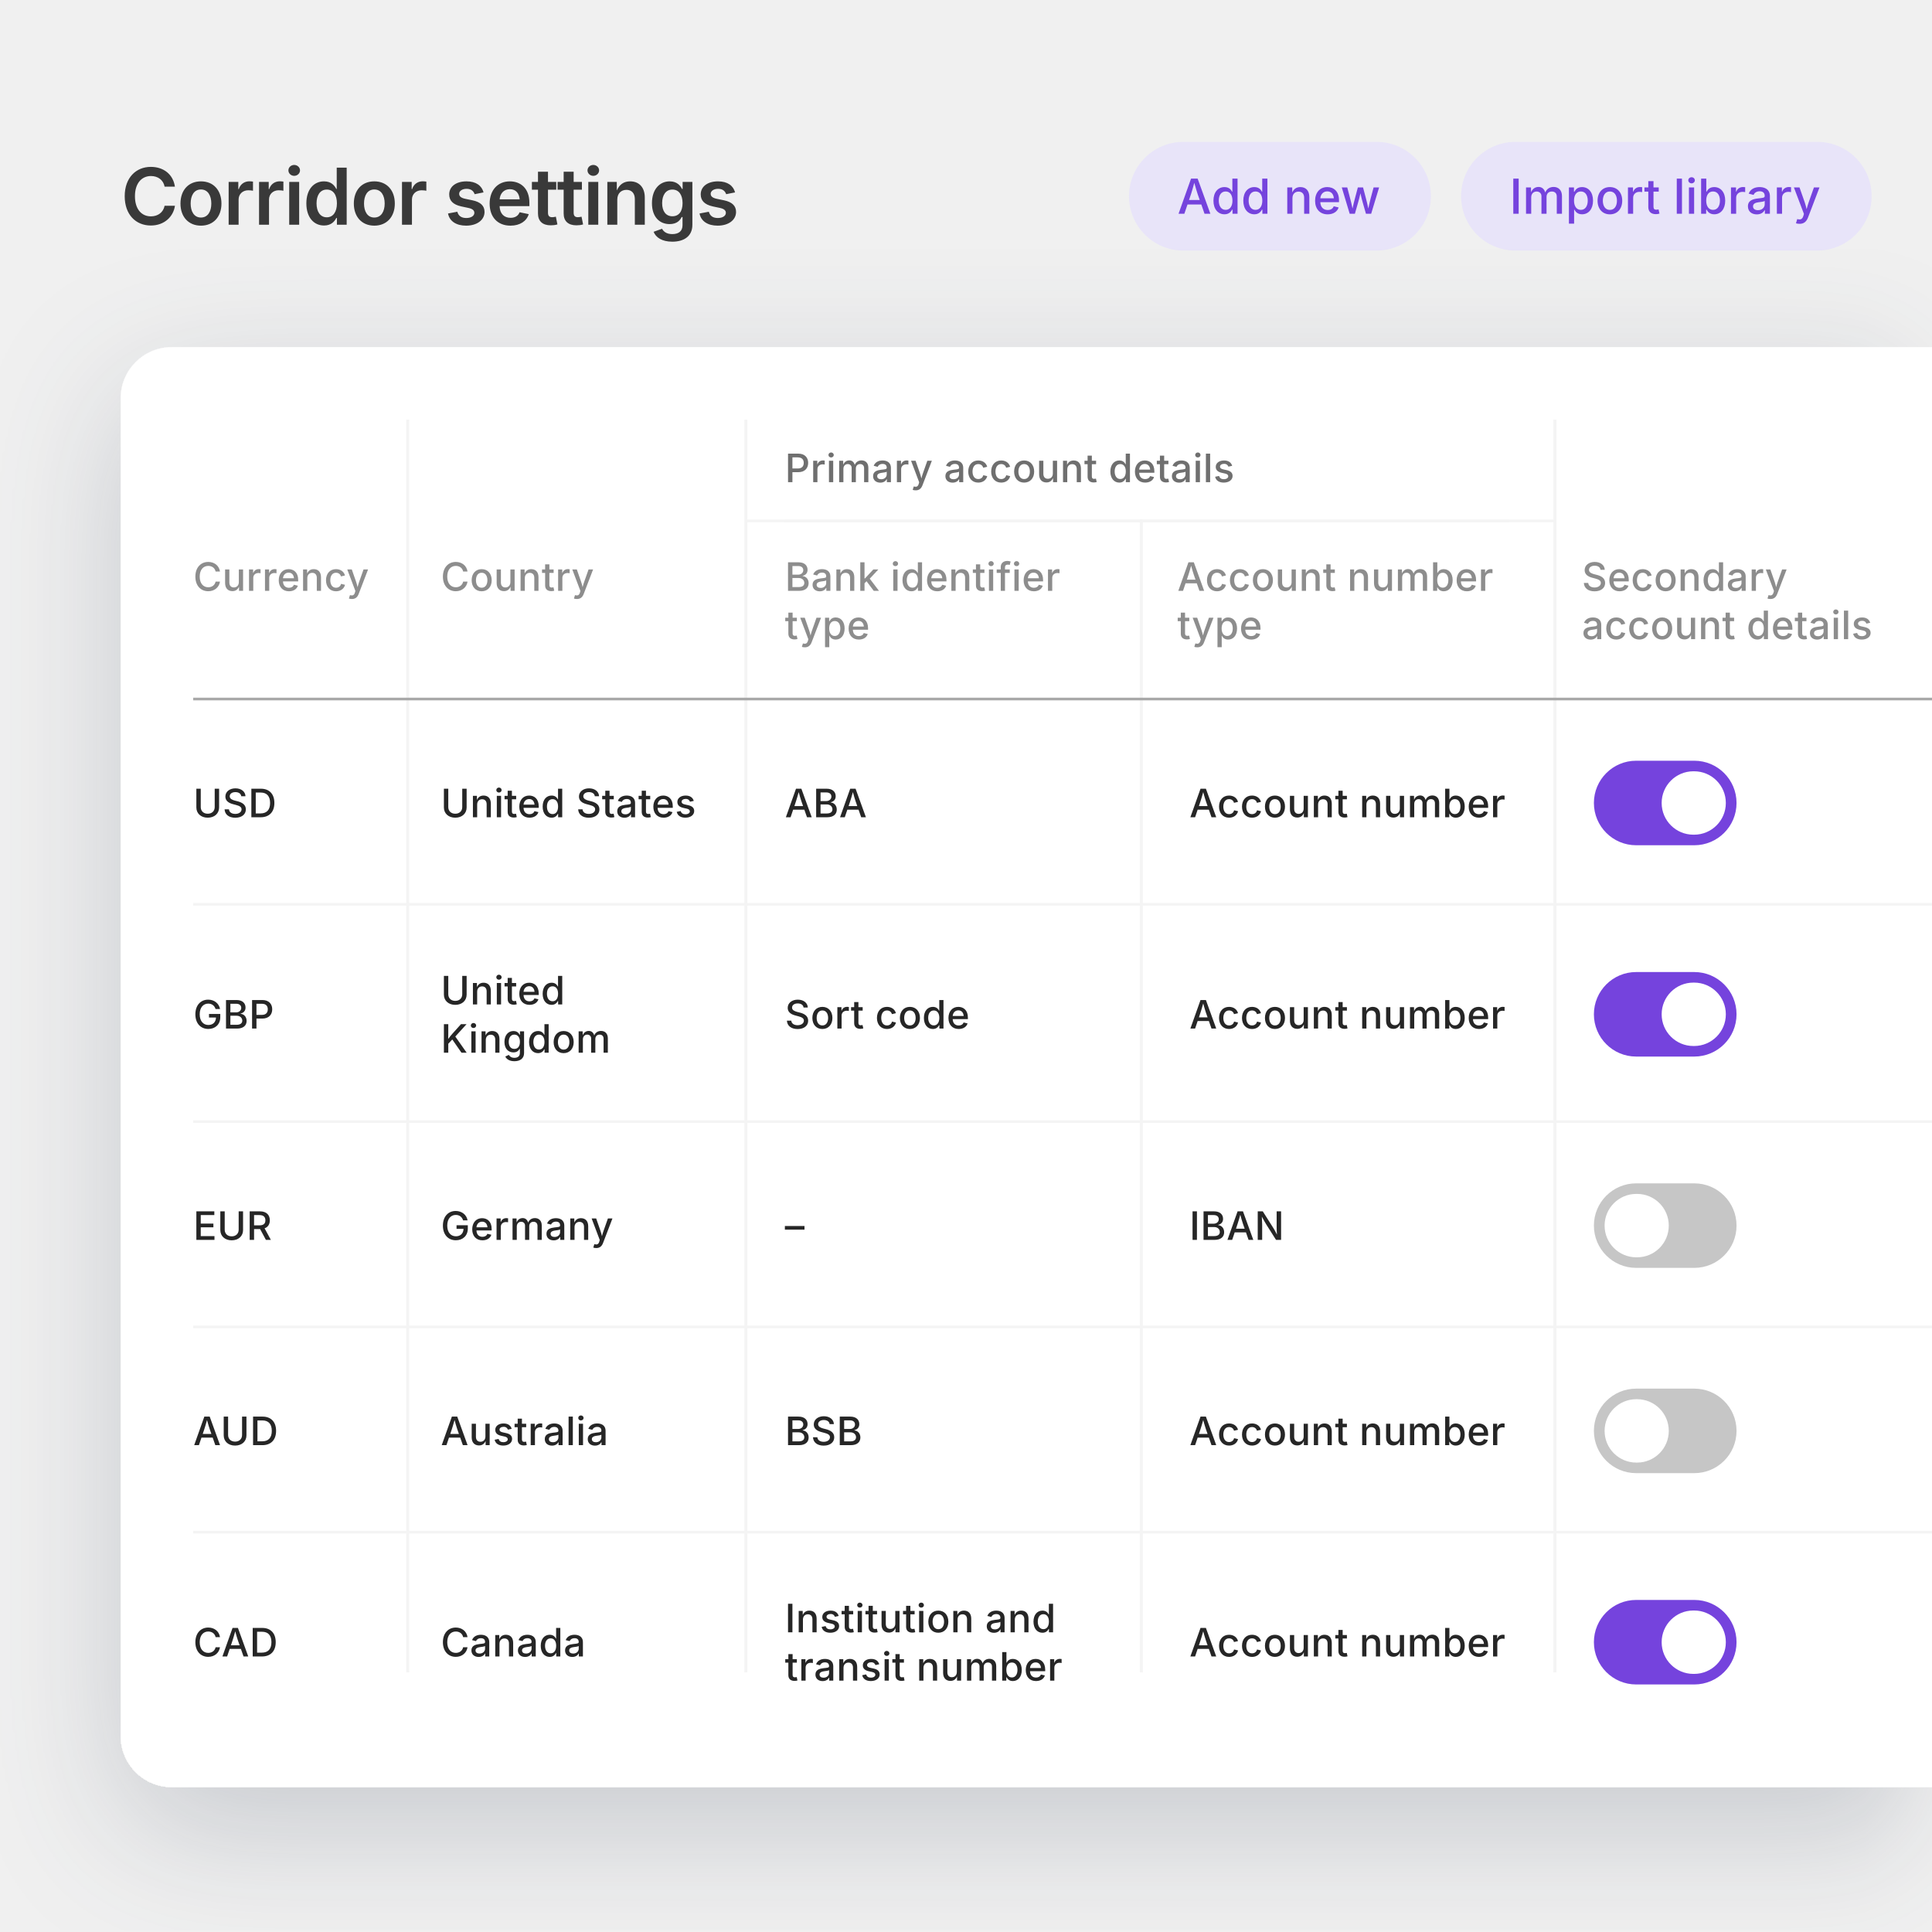
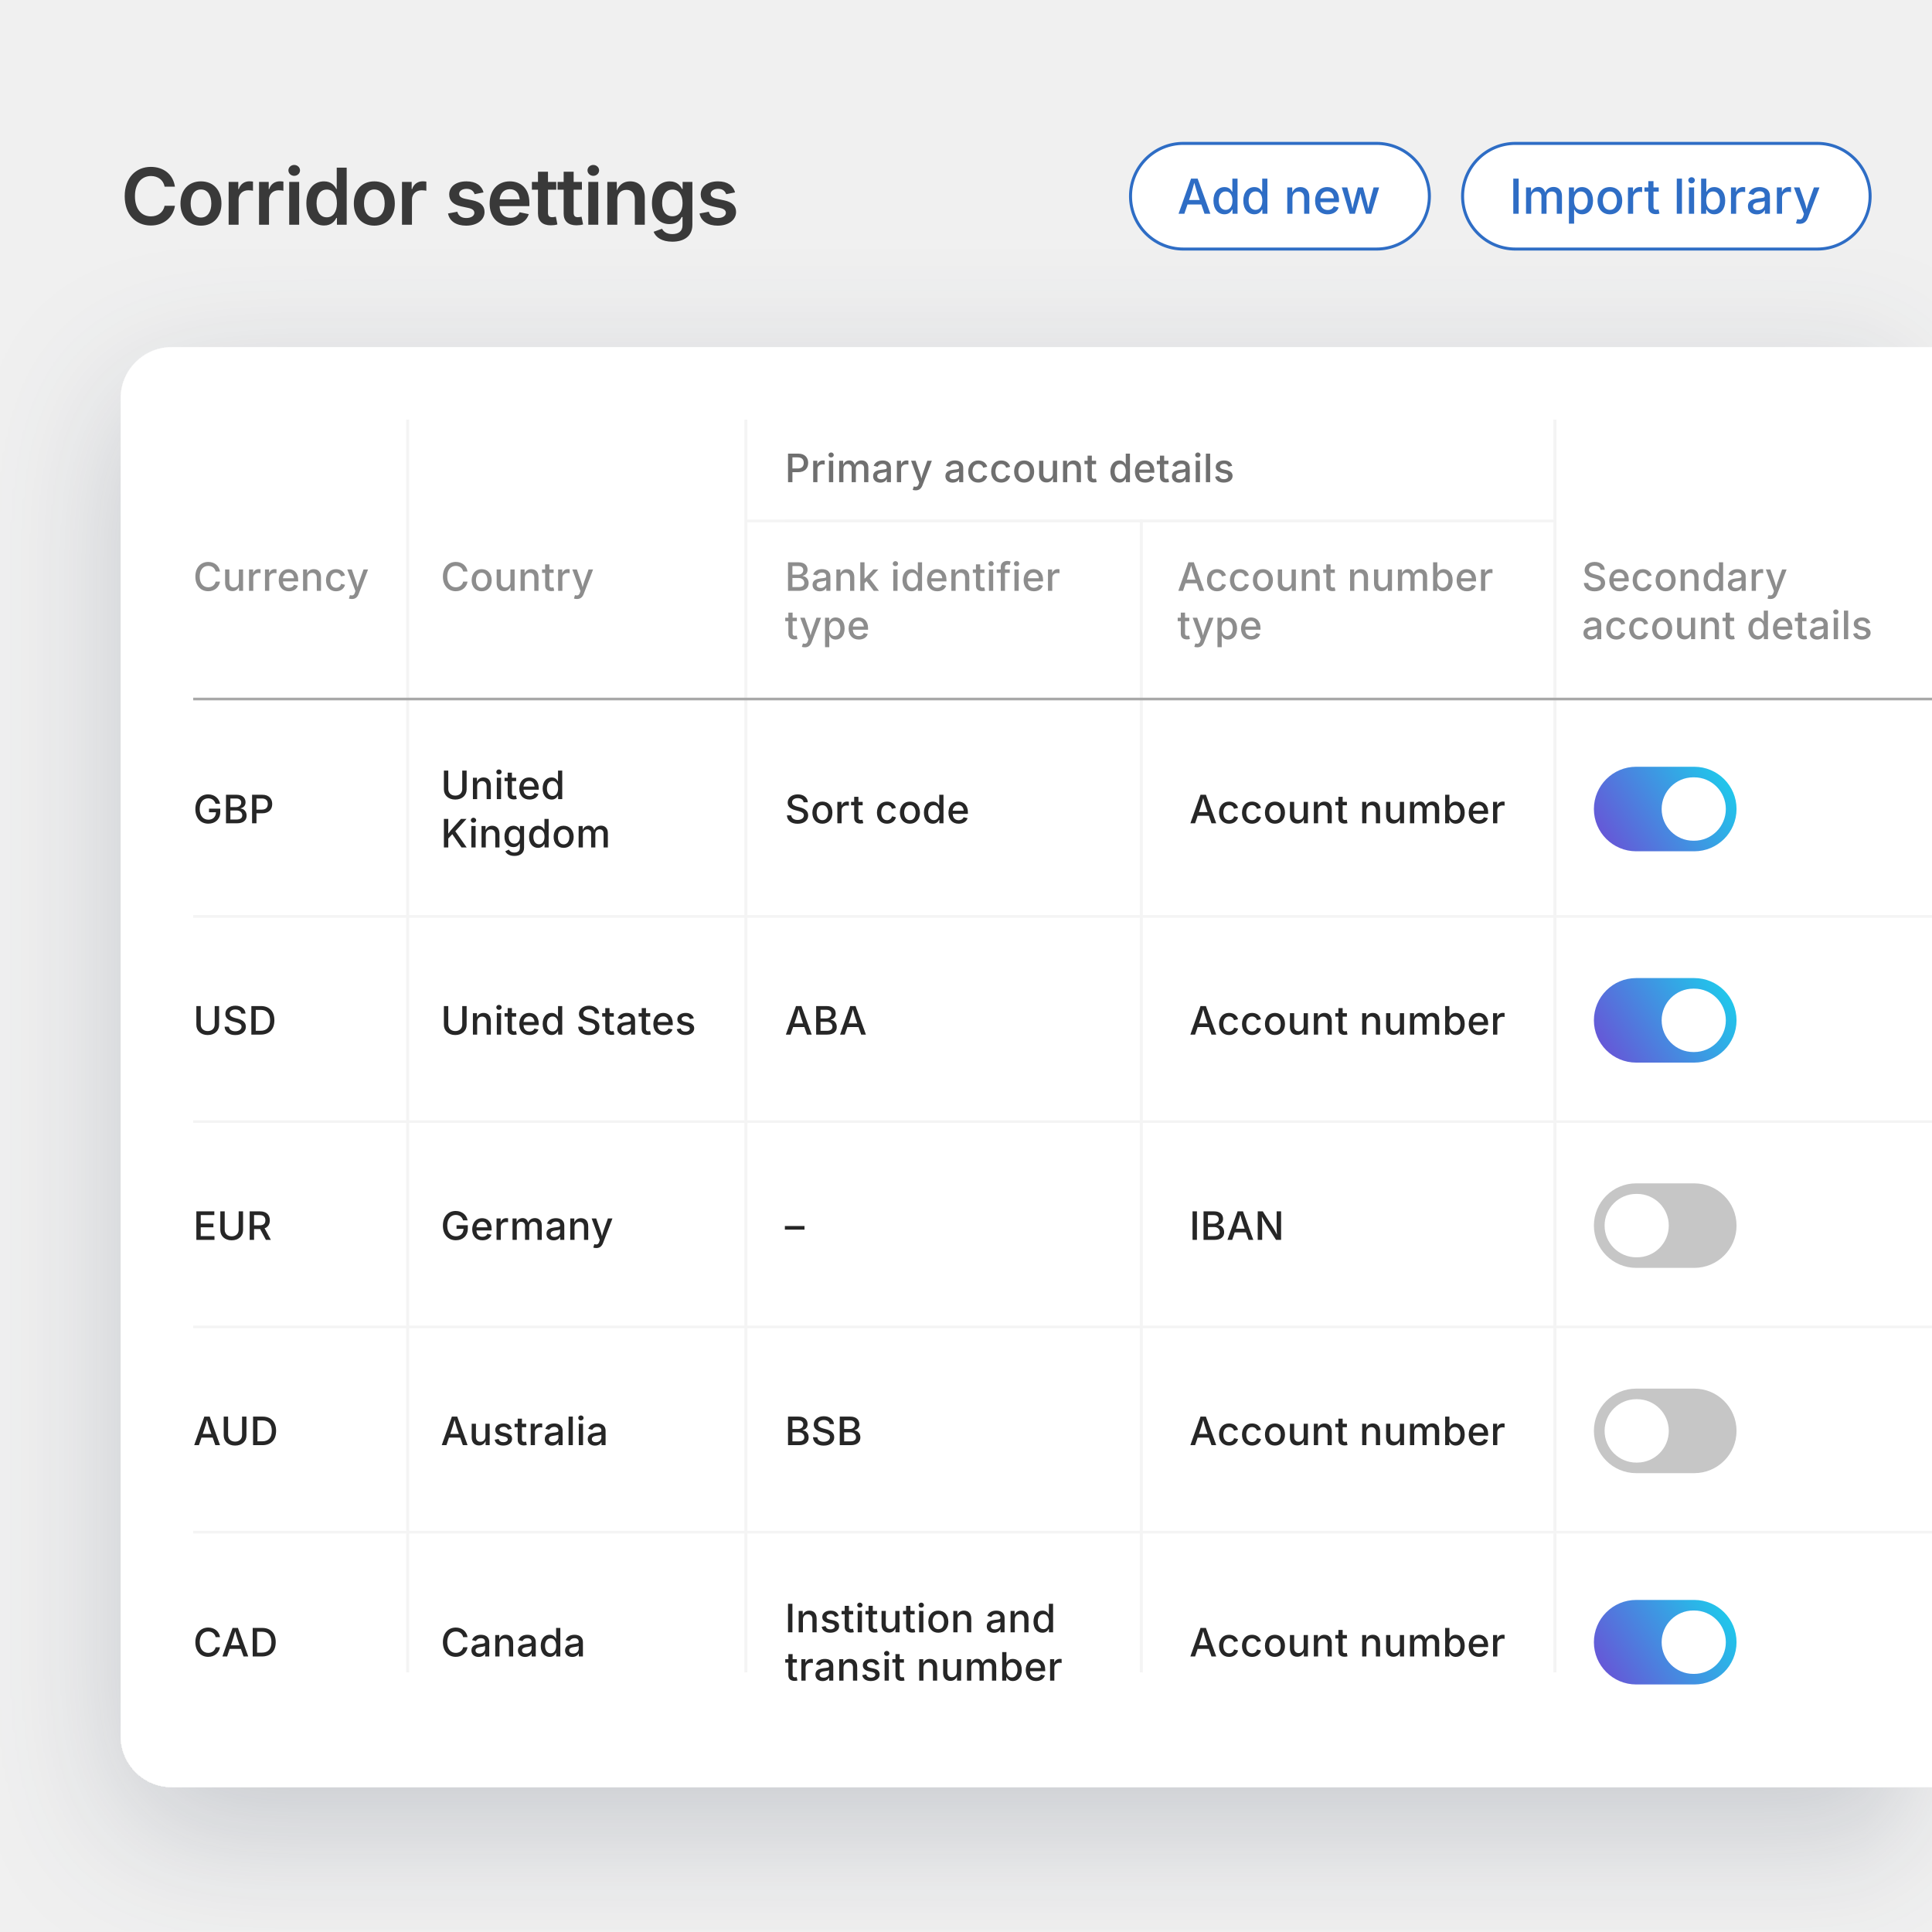
<svg xmlns="http://www.w3.org/2000/svg" width="640" height="640" viewBox="0 0 640 640" fill="none" style="width: 100%; height: 100%;">
  <g clip-path="url(#clip0_1264_7282)">
    <text fill="#393939" xml:space="preserve" style="white-space: pre" font-family="Inter" font-size="26" font-weight="600" letter-spacing="-0.5px">
      <tspan x="40" y="74.454">Corridor settings</tspan>
    </text>
-     <rect x="374" y="47" width="100" height="36" rx="18" fill="#E8E4F9" />
-     <text fill="#7543DD" xml:space="preserve" style="white-space: pre" font-family="Inter" font-size="16" font-weight="500" letter-spacing="0em">
+     <rect x="374.5" y="47.5" width="99" height="35" rx="17.5" fill="white" />
+     <rect x="374.5" y="47.5" width="99" height="35" rx="17.5" stroke="#2E6DC5" />
+     <text fill="#2E6DC5" xml:space="preserve" style="white-space: pre" font-family="Inter" font-size="16" font-weight="500" letter-spacing="0em">
      <tspan x="390" y="70.818">Add new</tspan>
    </text>
-     <rect x="484" y="47" width="136" height="36" rx="18" fill="#E8E4F9" />
-     <text fill="#7543DD" xml:space="preserve" style="white-space: pre" font-family="Inter" font-size="16" font-weight="500" letter-spacing="0em">
+     <rect x="484.5" y="47.5" width="135" height="35" rx="17.5" fill="white" />
+     <rect x="484.5" y="47.5" width="135" height="35" rx="17.5" stroke="#2E6DC5" />
+     <text fill="#2E6DC5" xml:space="preserve" style="white-space: pre" font-family="Inter" font-size="16" font-weight="500" letter-spacing="0em">
      <tspan x="500" y="70.818">Import library</tspan>
    </text>
    <g filter="url(#filter0_d_1264_7282)">
-       <path d="M40 131.931C40 122.58 47.58 115 56.931 115H726.07C735.42 115 743 122.58 743 131.931V575.069C743 584.42 735.42 592 726.069 592H56.931C47.58 592 40 584.42 40 575.069V131.931Z" fill="white" />
+       <path d="M40 131.931C40 122.58 47.58 115 56.931 115H726.07C735.42 115 743 122.58 743 131.931V575.069C743 584.42 735.42 592 726.07 592H56.931C47.58 592 40 584.42 40 575.069V131.931Z" fill="white" />
      <path d="M135.074 139L135.074 554" stroke="#F4F4F4" />
      <path d="M247.074 139L247.074 554" stroke="#F4F4F4" />
      <path d="M515.074 139L515.074 554" stroke="#F4F4F4" />
      <path d="M378.074 172L378.074 554" stroke="#F4F4F4" />
      <text fill="#8D8D8D" xml:space="preserve" style="white-space: pre" font-family="Inter" font-size="13" font-weight="500" letter-spacing="0.1px">
        <tspan x="64" y="195.727">Currency</tspan>
      </text>
      <text fill="#8D8D8D" xml:space="preserve" style="white-space: pre" font-family="Inter" font-size="13" font-weight="500" letter-spacing="0.1px">
        <tspan x="146" y="195.727">Country</tspan>
      </text>
      <text fill="#6F6F6F" xml:space="preserve" style="white-space: pre" font-family="Inter" font-size="13" font-weight="500" letter-spacing="0.1px">
        <tspan x="260" y="159.727">Primary account details</tspan>
      </text>
      <line x1="260" y1="172.56" x2="500" y2="172.56" stroke="#F4F4F4" stroke-width="0.88" />
      <text fill="#8D8D8D" xml:space="preserve" style="white-space: pre" font-family="Inter" font-size="13" font-weight="500" letter-spacing="0.1px">
        <tspan x="260" y="195.727">Bank identifier</tspan>
        <tspan x="260" y="211.727">type</tspan>
      </text>
      <text fill="#8D8D8D" xml:space="preserve" style="white-space: pre" font-family="Inter" font-size="13" font-weight="500" letter-spacing="0.1px">
        <tspan x="390" y="195.727">Account number</tspan>
        <tspan x="390" y="211.727">type</tspan>
      </text>
      <text fill="#8D8D8D" xml:space="preserve" style="white-space: pre" font-family="Inter" font-size="13" font-weight="500" letter-spacing="0.1px">
        <tspan x="524" y="195.727">Secondary </tspan>
        <tspan x="524" y="211.727">account details</tspan>
      </text>
      <line x1="64" y1="231.56" x2="719" y2="231.56" stroke="#A8A8A8" stroke-width="0.88" />
      <text fill="#262626" xml:space="preserve" style="white-space: pre" font-family="Inter" font-size="13" font-weight="500" letter-spacing="0.1px">
-         <tspan x="64" y="270.727">USD</tspan>
+         <tspan x="64" y="272.727">GBP</tspan>
      </text>
      <text fill="#262626" xml:space="preserve" style="white-space: pre" font-family="Inter" font-size="13" font-weight="500" letter-spacing="0.1px">
-         <tspan x="146" y="270.727">United States</tspan>
+         <tspan x="146" y="264.727">United </tspan>
+         <tspan x="146" y="280.727">Kingdom</tspan>
      </text>
      <text fill="#262626" xml:space="preserve" style="white-space: pre" font-family="Inter" font-size="13" font-weight="500" letter-spacing="0.1px">
-         <tspan x="260" y="270.727">ABA</tspan>
+         <tspan x="260" y="272.727">Sort code</tspan>
      </text>
      <text fill="#262626" xml:space="preserve" style="white-space: pre" font-family="Inter" font-size="13" font-weight="500" letter-spacing="0.1px">
-         <tspan x="394" y="270.727">Account number </tspan>
+         <tspan x="394" y="272.727">Account number </tspan>
      </text>
-       <rect x="528" y="252" width="47.25" height="28" rx="14" fill="#7543DD" />
-       <rect x="550.444" y="255.5" width="21.262" height="21" rx="10.5" fill="white" />
-       <line x1="64" y1="299.56" x2="719" y2="299.56" stroke="#F4F4F4" stroke-width="0.88" />
+       <rect x="528" y="254" width="47.25" height="28" rx="14" fill="url(#paint0_linear_1264_7282)" />
+       <rect x="550.443" y="257.5" width="21.262" height="21" rx="10.5" fill="white" />
+       <line x1="64" y1="303.56" x2="719" y2="303.56" stroke="#F4F4F4" stroke-width="0.88" />
      <text fill="#262626" xml:space="preserve" style="white-space: pre" font-family="Inter" font-size="13" font-weight="500" letter-spacing="0.1px">
-         <tspan x="64" y="340.727">GBP</tspan>
+         <tspan x="64" y="342.727">USD</tspan>
      </text>
      <text fill="#262626" xml:space="preserve" style="white-space: pre" font-family="Inter" font-size="13" font-weight="500" letter-spacing="0.1px">
-         <tspan x="146" y="332.727">United </tspan>
-         <tspan x="146" y="348.727">Kingdom</tspan>
+         <tspan x="146" y="342.727">United States</tspan>
      </text>
      <text fill="#262626" xml:space="preserve" style="white-space: pre" font-family="Inter" font-size="13" font-weight="500" letter-spacing="0.1px">
-         <tspan x="260" y="340.727">Sort code</tspan>
+         <tspan x="260" y="342.727">ABA</tspan>
      </text>
      <text fill="#262626" xml:space="preserve" style="white-space: pre" font-family="Inter" font-size="13" font-weight="500" letter-spacing="0.1px">
-         <tspan x="394" y="340.727">Account number </tspan>
+         <tspan x="394" y="342.727">Account number </tspan>
      </text>
-       <rect x="528" y="322" width="47.25" height="28" rx="14" fill="#7543DD" />
-       <rect x="550.444" y="325.5" width="21.262" height="21" rx="10.5" fill="white" />
+       <rect x="528" y="324" width="47.25" height="28" rx="14" fill="url(#paint1_linear_1264_7282)" />
+       <rect x="550.443" y="327.5" width="21.262" height="21" rx="10.5" fill="white" />
      <line x1="64" y1="371.56" x2="719" y2="371.56" stroke="#F4F4F4" stroke-width="0.88" />
      <text fill="#262626" xml:space="preserve" style="white-space: pre" font-family="Inter" font-size="13" font-weight="500" letter-spacing="0.1px">
        <tspan x="64" y="410.727">EUR</tspan>
      </text>
      <text fill="#262626" xml:space="preserve" style="white-space: pre" font-family="Inter" font-size="13" font-weight="500" letter-spacing="0.1px">
        <tspan x="146" y="410.727">Germany</tspan>
      </text>
      <text fill="#262626" xml:space="preserve" style="white-space: pre" font-family="Inter" font-size="13" font-weight="500" letter-spacing="0.1px">
        <tspan x="260" y="410.727">–</tspan>
      </text>
      <text fill="#262626" xml:space="preserve" style="white-space: pre" font-family="Inter" font-size="13" font-weight="500" letter-spacing="0.1px">
        <tspan x="394" y="410.727">IBAN  </tspan>
      </text>
      <rect x="528" y="392" width="47.25" height="28" rx="14" fill="#C6C6C6" />
-       <rect x="531.544" y="395.5" width="21.262" height="21" rx="10.5" fill="white" />
+       <rect x="531.543" y="395.5" width="21.262" height="21" rx="10.5" fill="white" />
      <line x1="64" y1="439.56" x2="719" y2="439.56" stroke="#F4F4F4" stroke-width="0.88" />
      <text fill="#262626" xml:space="preserve" style="white-space: pre" font-family="Inter" font-size="13" font-weight="500" letter-spacing="0.1px">
        <tspan x="64" y="478.727">AUD</tspan>
      </text>
      <text fill="#262626" xml:space="preserve" style="white-space: pre" font-family="Inter" font-size="13" font-weight="500" letter-spacing="0.1px">
        <tspan x="146" y="478.727">Australia</tspan>
      </text>
      <text fill="#262626" xml:space="preserve" style="white-space: pre" font-family="Inter" font-size="13" font-weight="500" letter-spacing="0.1px">
        <tspan x="260" y="478.727">BSB</tspan>
      </text>
      <text fill="#262626" xml:space="preserve" style="white-space: pre" font-family="Inter" font-size="13" font-weight="500" letter-spacing="0.1px">
        <tspan x="394" y="478.727">Account number </tspan>
      </text>
      <rect x="528" y="460" width="47.25" height="28" rx="14" fill="#C6C6C6" />
-       <rect x="531.544" y="463.5" width="21.262" height="21" rx="10.5" fill="white" />
+       <rect x="531.543" y="463.5" width="21.262" height="21" rx="10.5" fill="white" />
      <line x1="64" y1="507.56" x2="719" y2="507.56" stroke="#F4F4F4" stroke-width="0.88" />
      <text fill="#262626" xml:space="preserve" style="white-space: pre" font-family="Inter" font-size="13" font-weight="500" letter-spacing="0.1px">
        <tspan x="64" y="548.727">CAD</tspan>
      </text>
      <text fill="#262626" xml:space="preserve" style="white-space: pre" font-family="Inter" font-size="13" font-weight="500" letter-spacing="0.1px">
        <tspan x="146" y="548.727">Canada</tspan>
      </text>
      <text fill="#262626" xml:space="preserve" style="white-space: pre" font-family="Inter" font-size="13" font-weight="500" letter-spacing="0.1px">
        <tspan x="260" y="540.727">Institution and </tspan>
        <tspan x="260" y="556.727">transit number</tspan>
      </text>
      <text fill="#262626" xml:space="preserve" style="white-space: pre" font-family="Inter" font-size="13" font-weight="500" letter-spacing="0.1px">
        <tspan x="394" y="548.727">Account number </tspan>
      </text>
-       <rect x="528" y="530" width="47.25" height="28" rx="14" fill="#7543DD" />
-       <rect x="550.444" y="533.5" width="21.262" height="21" rx="10.5" fill="white" />
+       <rect x="528" y="530" width="47.25" height="28" rx="14" fill="url(#paint2_linear_1264_7282)" />
+       <rect x="550.443" y="533.5" width="21.262" height="21" rx="10.5" fill="white" />
      <line x1="247.074" y1="172.56" x2="515.074" y2="172.56" stroke="#F4F4F4" stroke-width="0.88" />
    </g>
  </g>
  <defs>
    <filter id="filter0_d_1264_7282" x="-6.559" y="82.55" width="796.118" height="570.118" filterUnits="userSpaceOnUse" color-interpolation-filters="sRGB">
      <feFlood flood-opacity="0" result="BackgroundImageFix" />
      <feColorMatrix in="SourceAlpha" type="matrix" values="0 0 0 0 0 0 0 0 0 0 0 0 0 0 0 0 0 0 127 0" result="hardAlpha" />
      <feOffset dy="14.109" />
      <feGaussianBlur stdDeviation="23.279" />
      <feComposite in2="hardAlpha" operator="out" />
      <feColorMatrix type="matrix" values="0 0 0 0 0.133 0 0 0 0 0.188 0 0 0 0 0.286 0 0 0 0.2 0" />
      <feBlend mode="normal" in2="BackgroundImageFix" result="effect1_dropShadow_1264_7282" />
      <feBlend mode="normal" in="SourceGraphic" in2="effect1_dropShadow_1264_7282" result="shape" />
    </filter>
+     <linearGradient id="paint0_linear_1264_7282" x1="575.25" y1="254" x2="529.385" y2="283.495" gradientUnits="userSpaceOnUse">
+       <stop stop-color="#18D3ED" />
+       <stop offset="1" stop-color="#6D4CD5" />
+     </linearGradient>
+     <linearGradient id="paint1_linear_1264_7282" x1="575.25" y1="324" x2="529.385" y2="353.495" gradientUnits="userSpaceOnUse">
+       <stop stop-color="#18D3ED" />
+       <stop offset="1" stop-color="#6D4CD5" />
+     </linearGradient>
+     <linearGradient id="paint2_linear_1264_7282" x1="575.25" y1="530" x2="529.385" y2="559.495" gradientUnits="userSpaceOnUse">
+       <stop stop-color="#18D3ED" />
+       <stop offset="1" stop-color="#6D4CD5" />
+     </linearGradient>
    <clipPath id="clip0_1264_7282">
      <rect width="640" height="640" fill="white" transform="translate(0 -0.5)" />
    </clipPath>
  </defs>
</svg>
